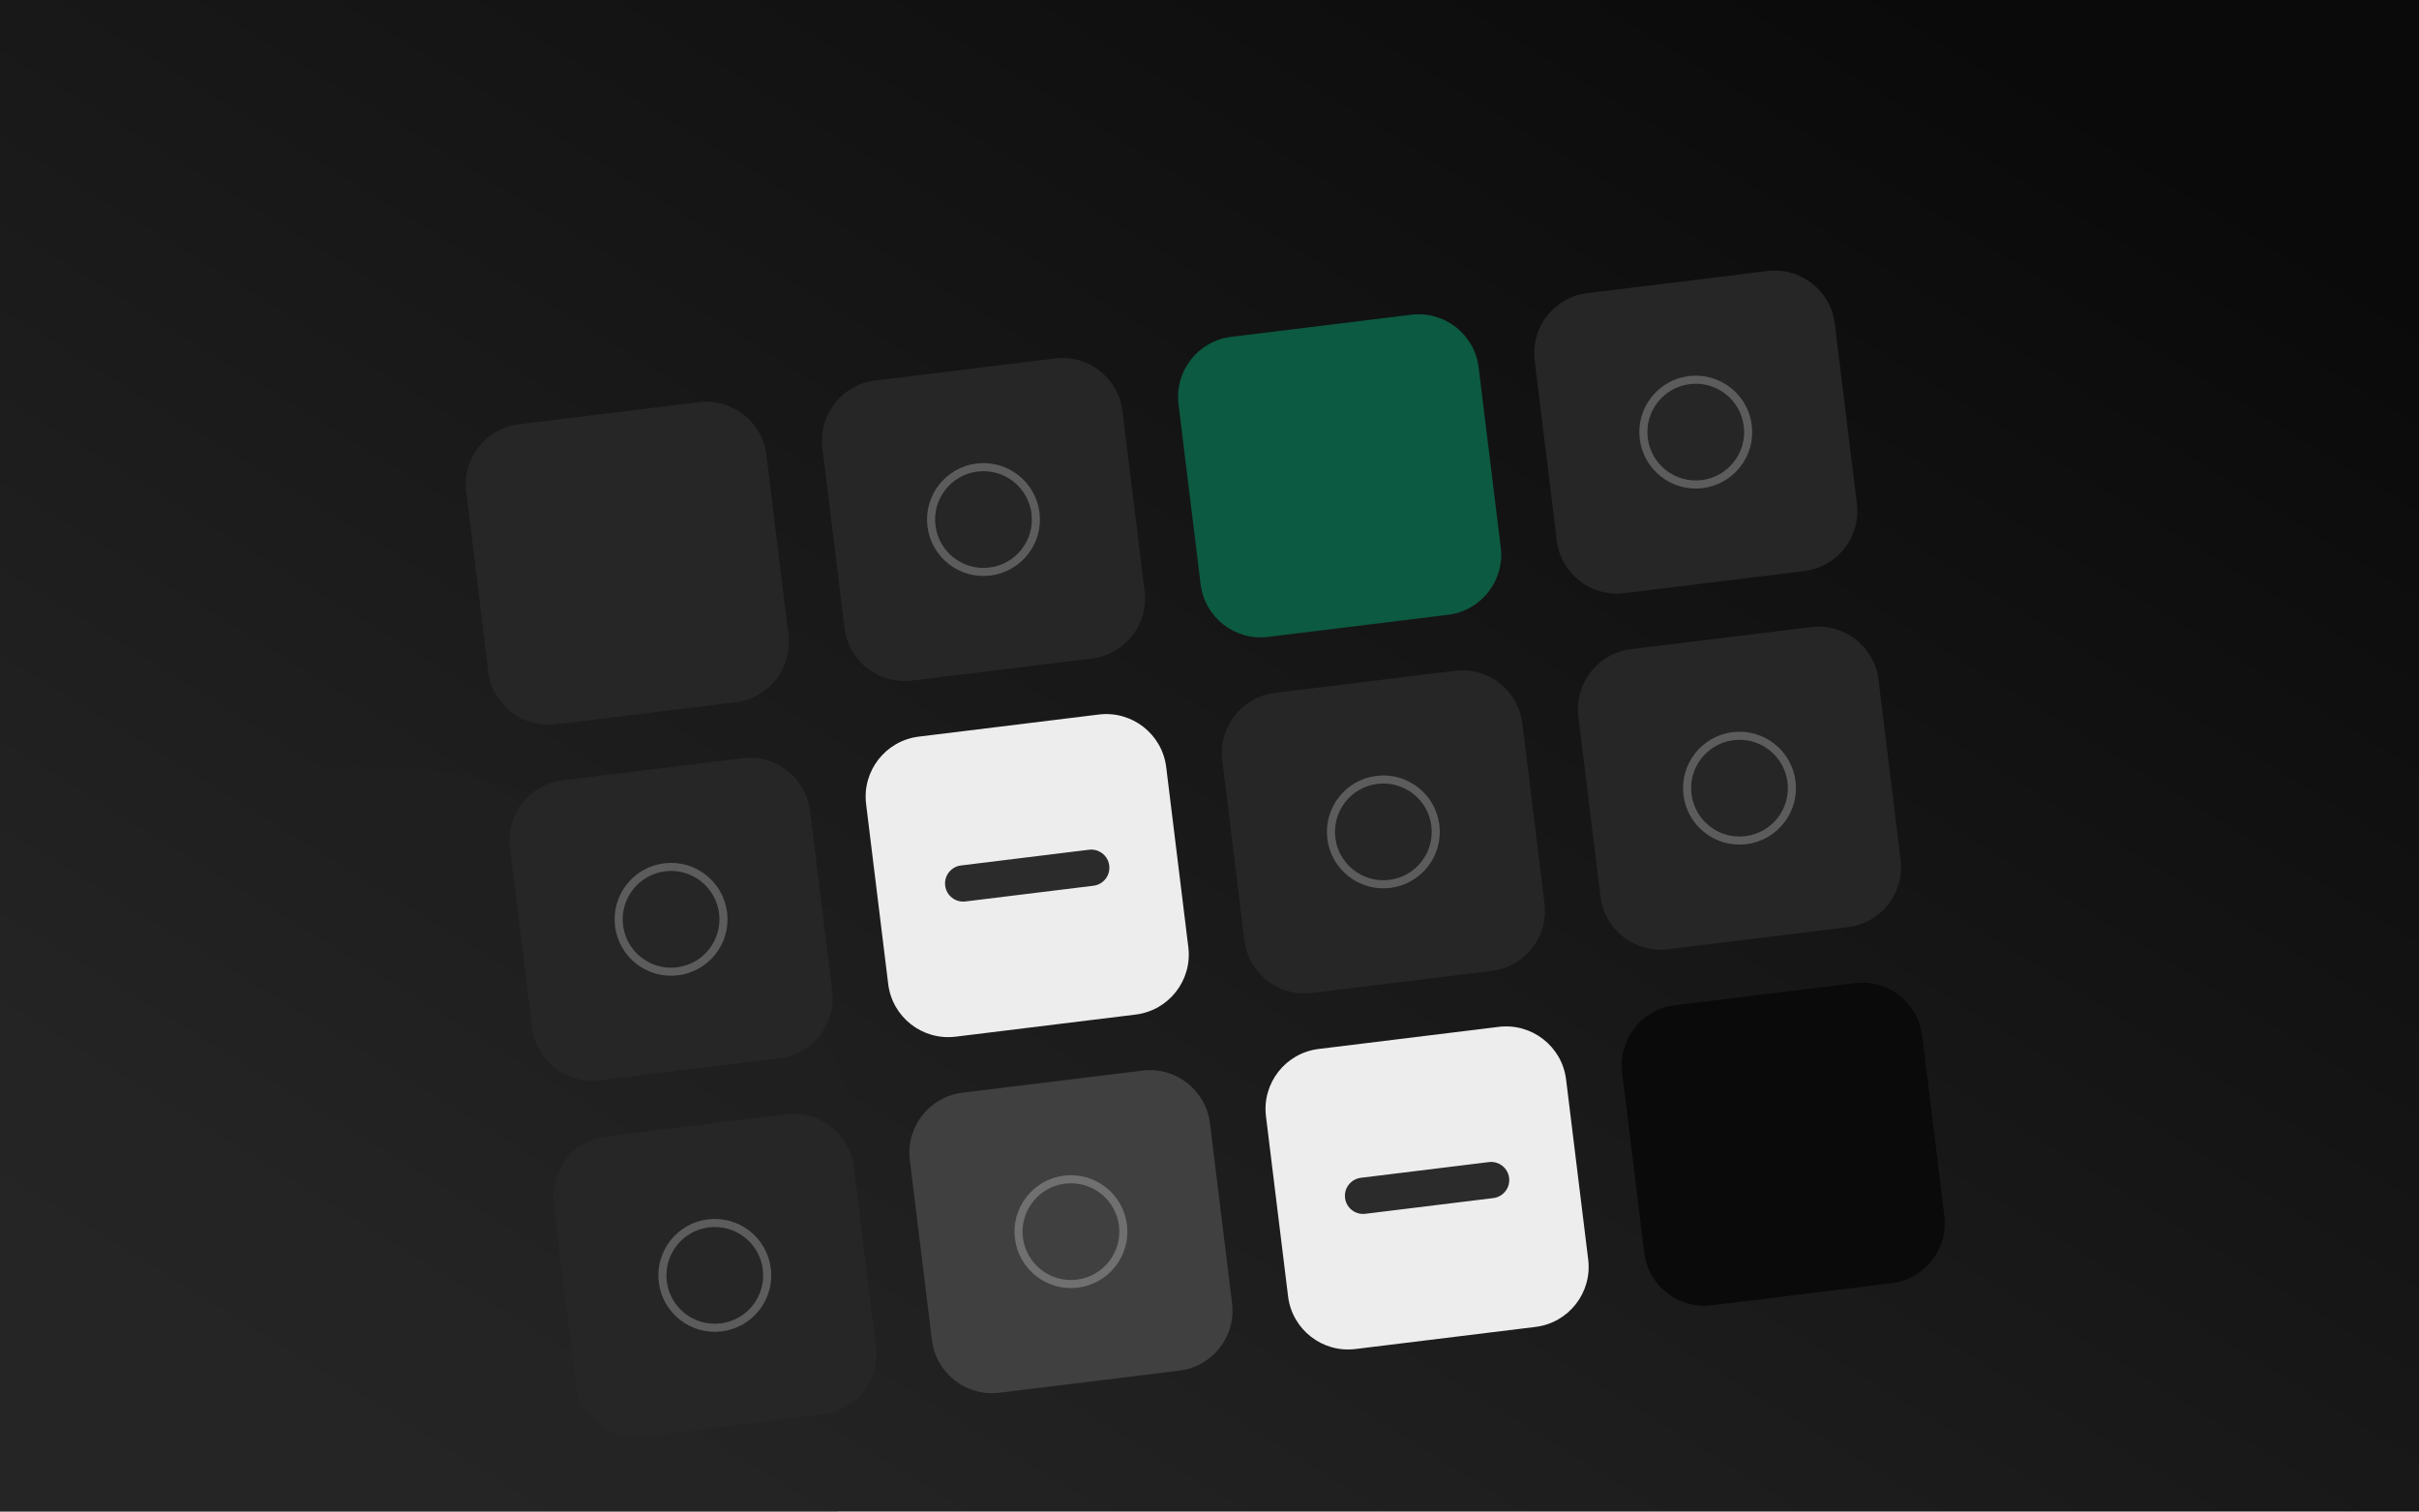
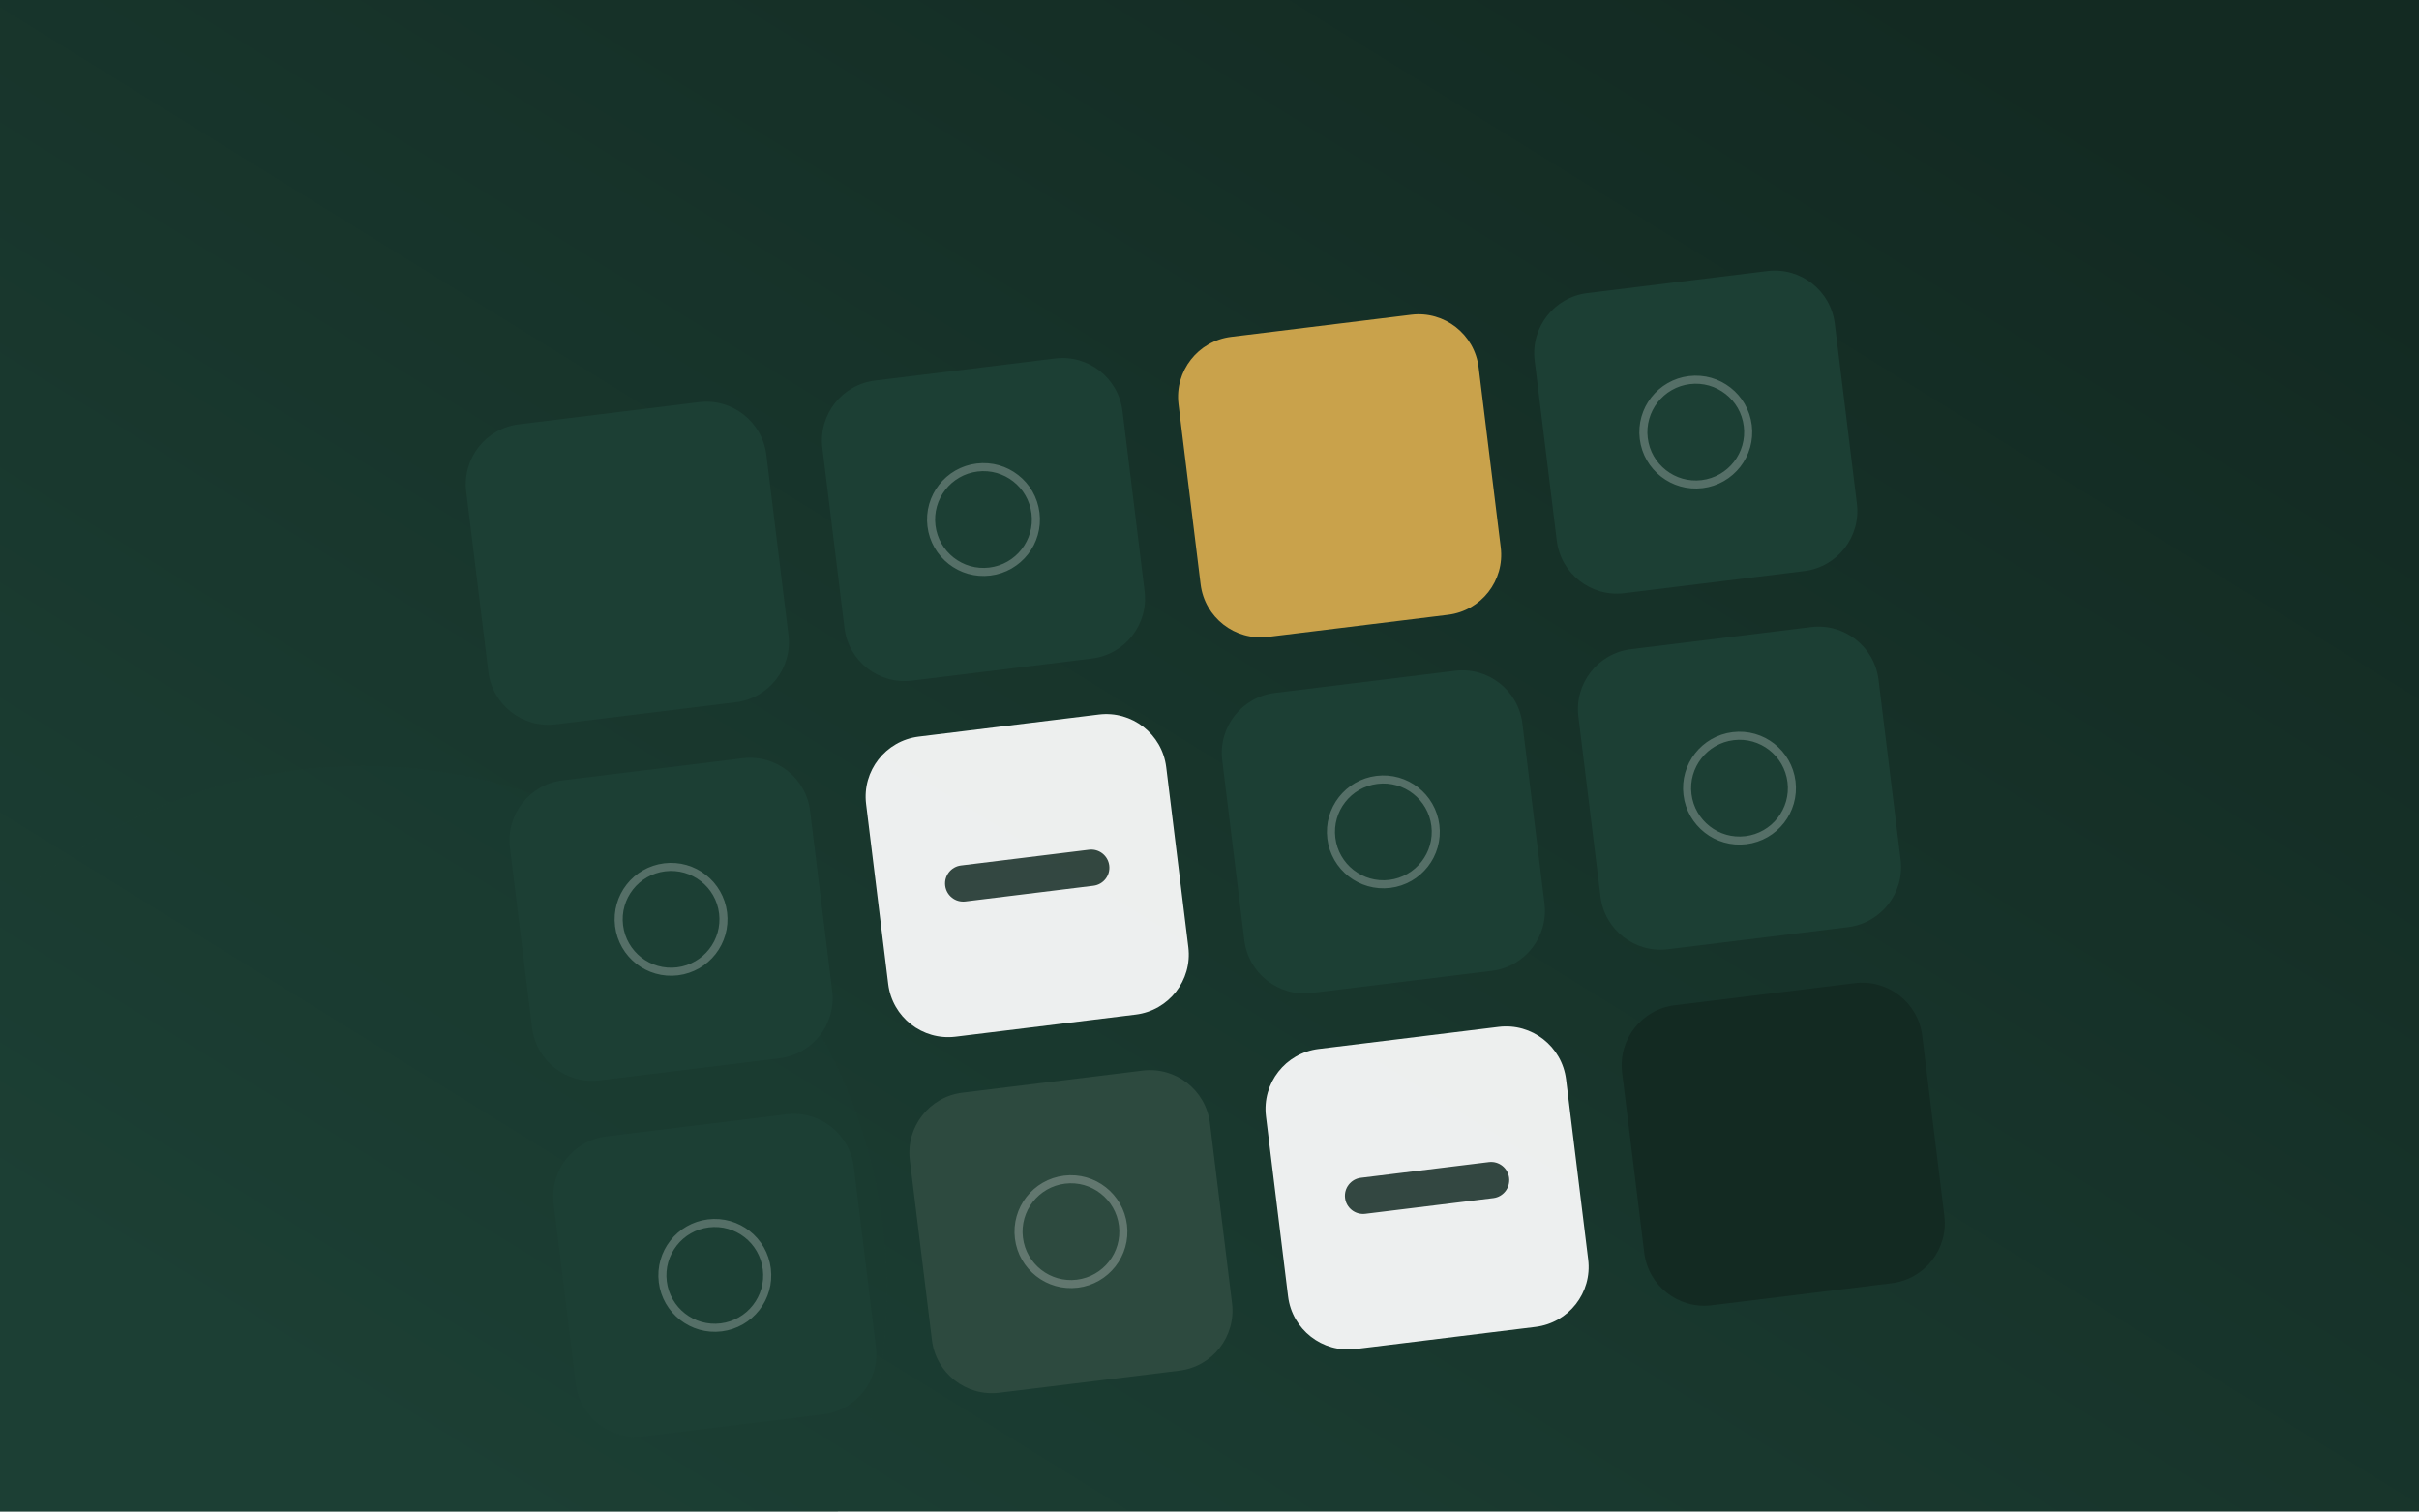
<svg xmlns="http://www.w3.org/2000/svg" viewBox="0 0 1200 750" width="1200" height="750">
  <defs>
    <linearGradient id="bg" x1="0.9" y1="0.1" x2="0.1" y2="0.9">
-       <stop offset="0" stop-color="#0a0a0a" />
-       <stop offset="1" stop-color="#262626" />
+       <stop offset="0" stop-color="#132a22" />
+       <stop offset="1" stop-color="#1c3f34" />
    </linearGradient>
  </defs>
  <rect width="1200" height="750" fill="url(#bg)" />
-   <circle cx="180" cy="640" r="260" fill="#262626" fill-opacity=".18" />
+   <circle cx="180" cy="640" r="260" fill="#1c3f34" fill-opacity=".18" />
  <g transform="rotate(-7 600 375)">
-     <rect x="250" y="170" width="150" height="150" rx="30" fill="#262626" />
-     <rect x="428" y="170" width="150" height="150" rx="30" fill="#262626" />
+     <rect x="250" y="170" width="150" height="150" rx="30" fill="#1c3f34" />
+     <rect x="428" y="170" width="150" height="150" rx="30" fill="#1c3f34" />
    <circle cx="503" cy="245" r="26" fill="none" stroke="#fff" stroke-opacity=".25" stroke-width="4" />
-     <rect x="606" y="170" width="150" height="150" rx="30" fill="#0c5a41" />
-     <rect x="784" y="170" width="150" height="150" rx="30" fill="#262626" />
+     <rect x="606" y="170" width="150" height="150" rx="30" fill="#c9a24b" />
+     <rect x="784" y="170" width="150" height="150" rx="30" fill="#1c3f34" />
    <circle cx="859" cy="245" r="26" fill="none" stroke="#fff" stroke-opacity=".25" stroke-width="4" />
-     <rect x="250" y="348" width="150" height="150" rx="30" fill="#262626" />
+     <rect x="250" y="348" width="150" height="150" rx="30" fill="#1c3f34" />
    <circle cx="325" cy="423" r="26" fill="none" stroke="#fff" stroke-opacity=".25" stroke-width="4" />
    <rect x="428" y="348" width="150" height="150" rx="30" fill="#fff" fill-opacity=".92" />
-     <rect x="462" y="414" width="82" height="18" rx="9" fill="#0a0a0a" fill-opacity=".85" />
-     <rect x="606" y="348" width="150" height="150" rx="30" fill="#262626" />
+     <rect x="462" y="414" width="82" height="18" rx="9" fill="#132a22" fill-opacity=".85" />
+     <rect x="606" y="348" width="150" height="150" rx="30" fill="#1c3f34" />
    <circle cx="681" cy="423" r="26" fill="none" stroke="#fff" stroke-opacity=".25" stroke-width="4" />
-     <rect x="784" y="348" width="150" height="150" rx="30" fill="#262626" />
+     <rect x="784" y="348" width="150" height="150" rx="30" fill="#1c3f34" />
    <circle cx="859" cy="423" r="26" fill="none" stroke="#fff" stroke-opacity=".25" stroke-width="4" />
-     <rect x="250" y="526" width="150" height="150" rx="30" fill="#262626" />
+     <rect x="250" y="526" width="150" height="150" rx="30" fill="#1c3f34" />
    <circle cx="325" cy="601" r="26" fill="none" stroke="#fff" stroke-opacity=".25" stroke-width="4" />
-     <rect x="428" y="526" width="150" height="150" rx="30" fill="#404040" />
+     <rect x="428" y="526" width="150" height="150" rx="30" fill="#2d4a3f" />
    <circle cx="503" cy="601" r="26" fill="none" stroke="#fff" stroke-opacity=".25" stroke-width="4" />
    <rect x="606" y="526" width="150" height="150" rx="30" fill="#fff" fill-opacity=".92" />
-     <rect x="640" y="592" width="82" height="18" rx="9" fill="#0a0a0a" fill-opacity=".85" />
-     <rect x="784" y="526" width="150" height="150" rx="30" fill="#0a0a0a" />
+     <rect x="640" y="592" width="82" height="18" rx="9" fill="#132a22" fill-opacity=".85" />
+     <rect x="784" y="526" width="150" height="150" rx="30" fill="#132a22" />
  </g>
</svg>
